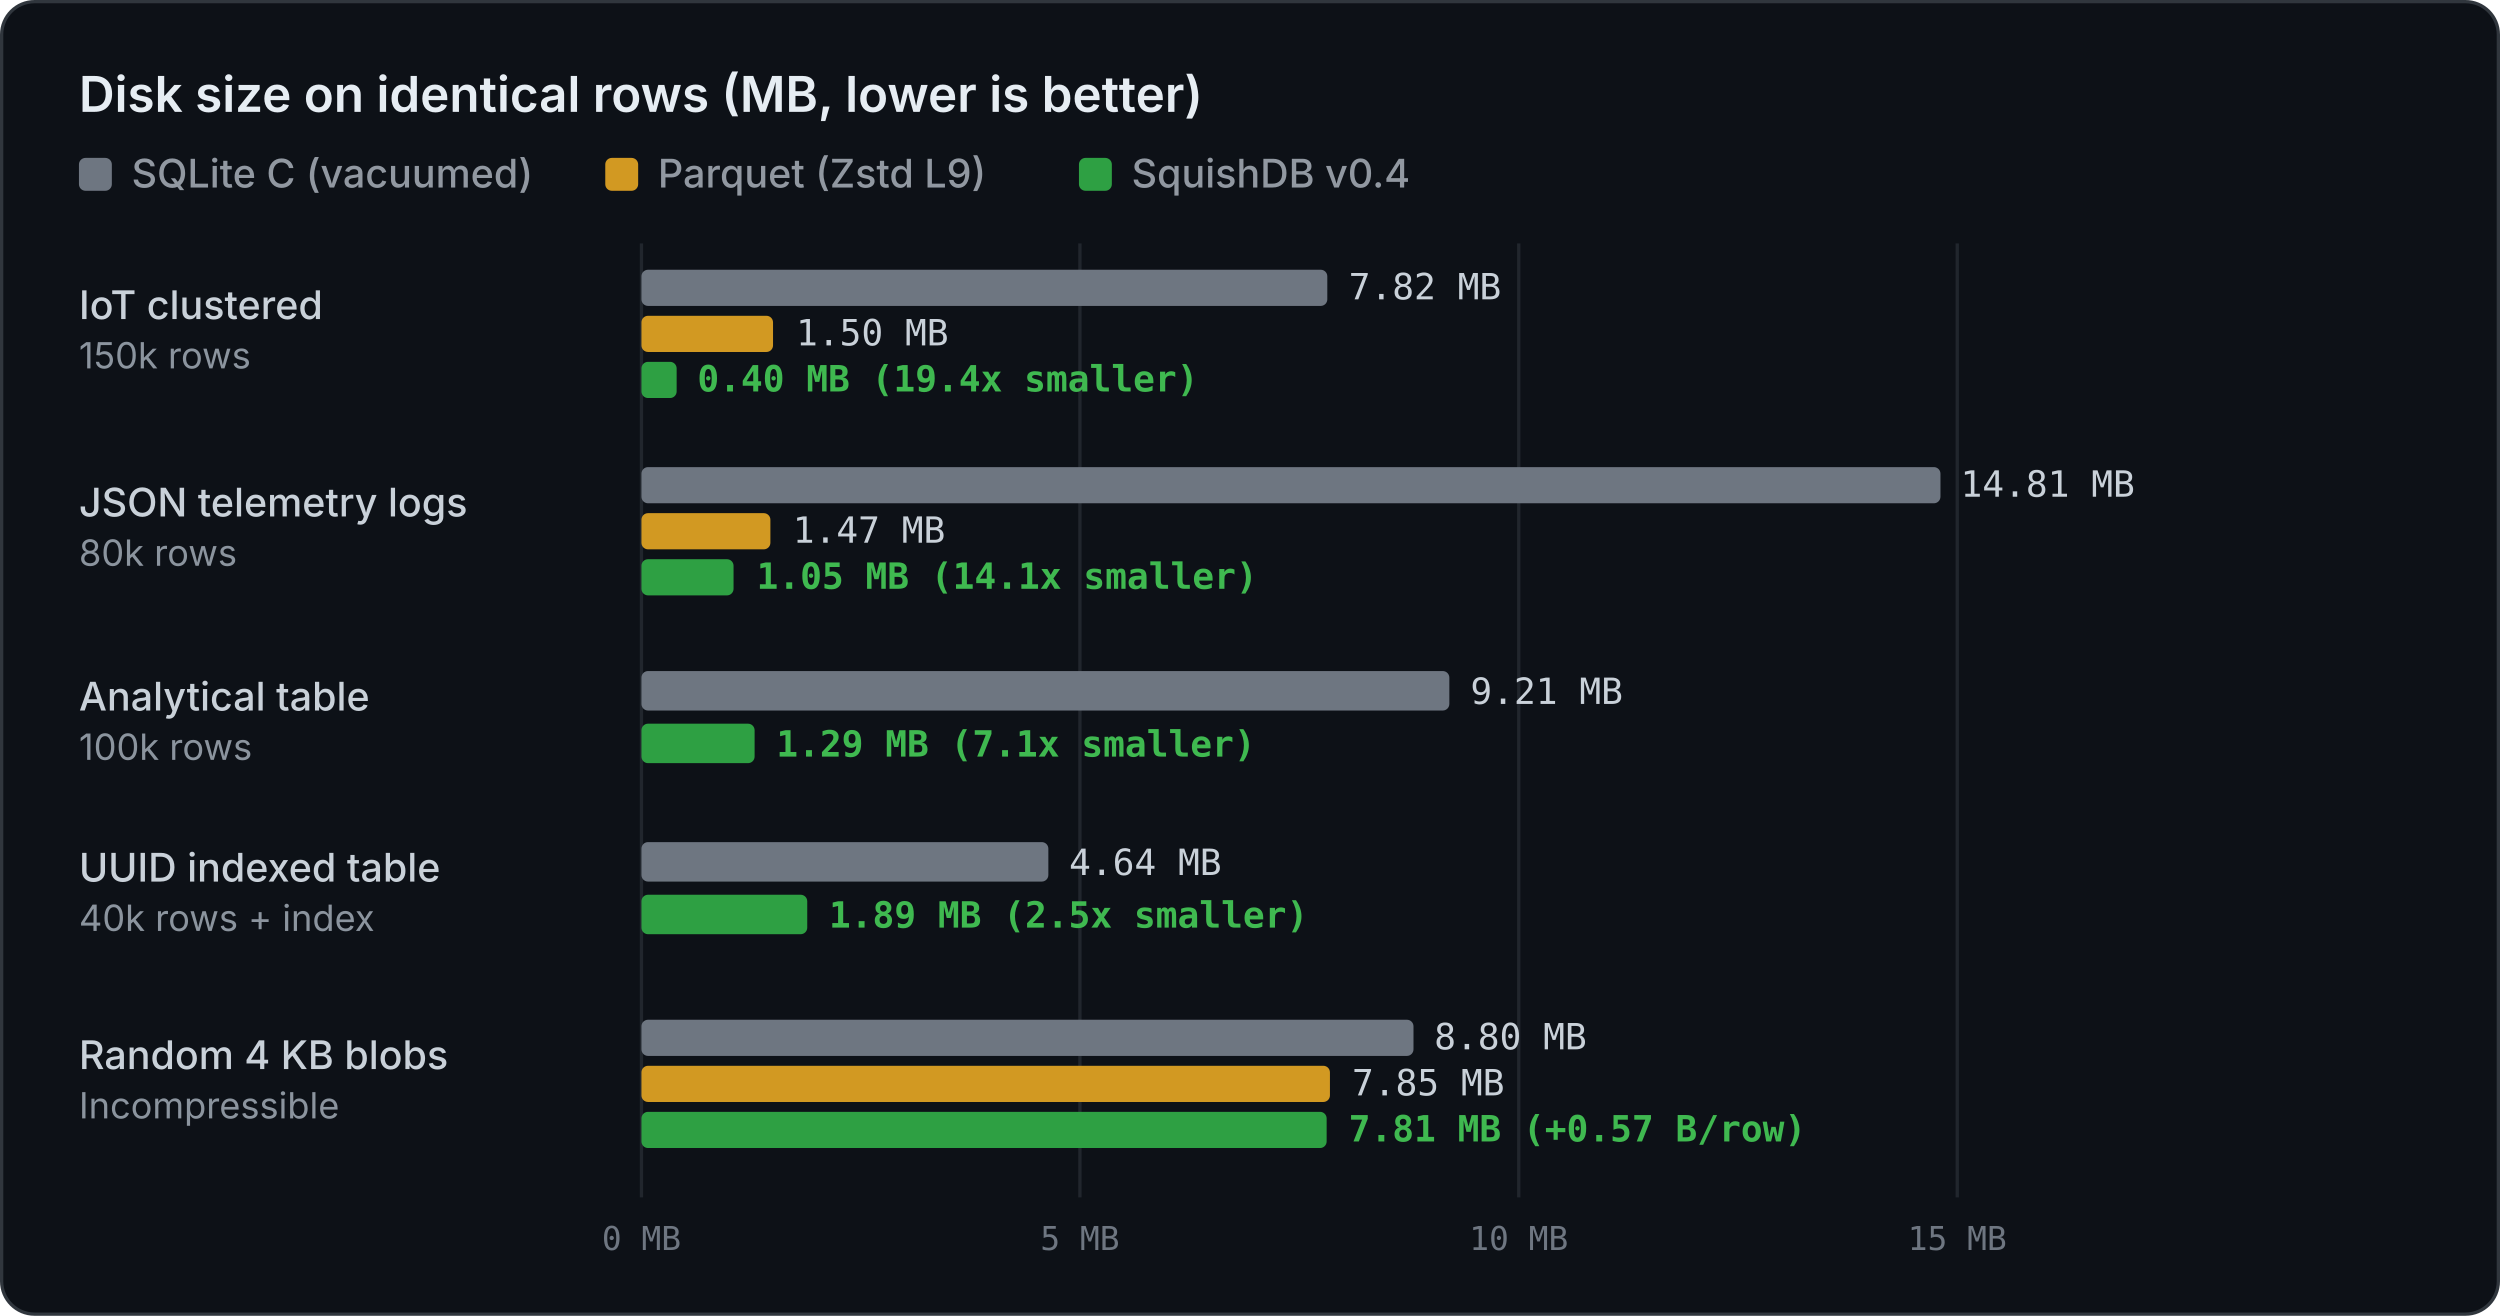
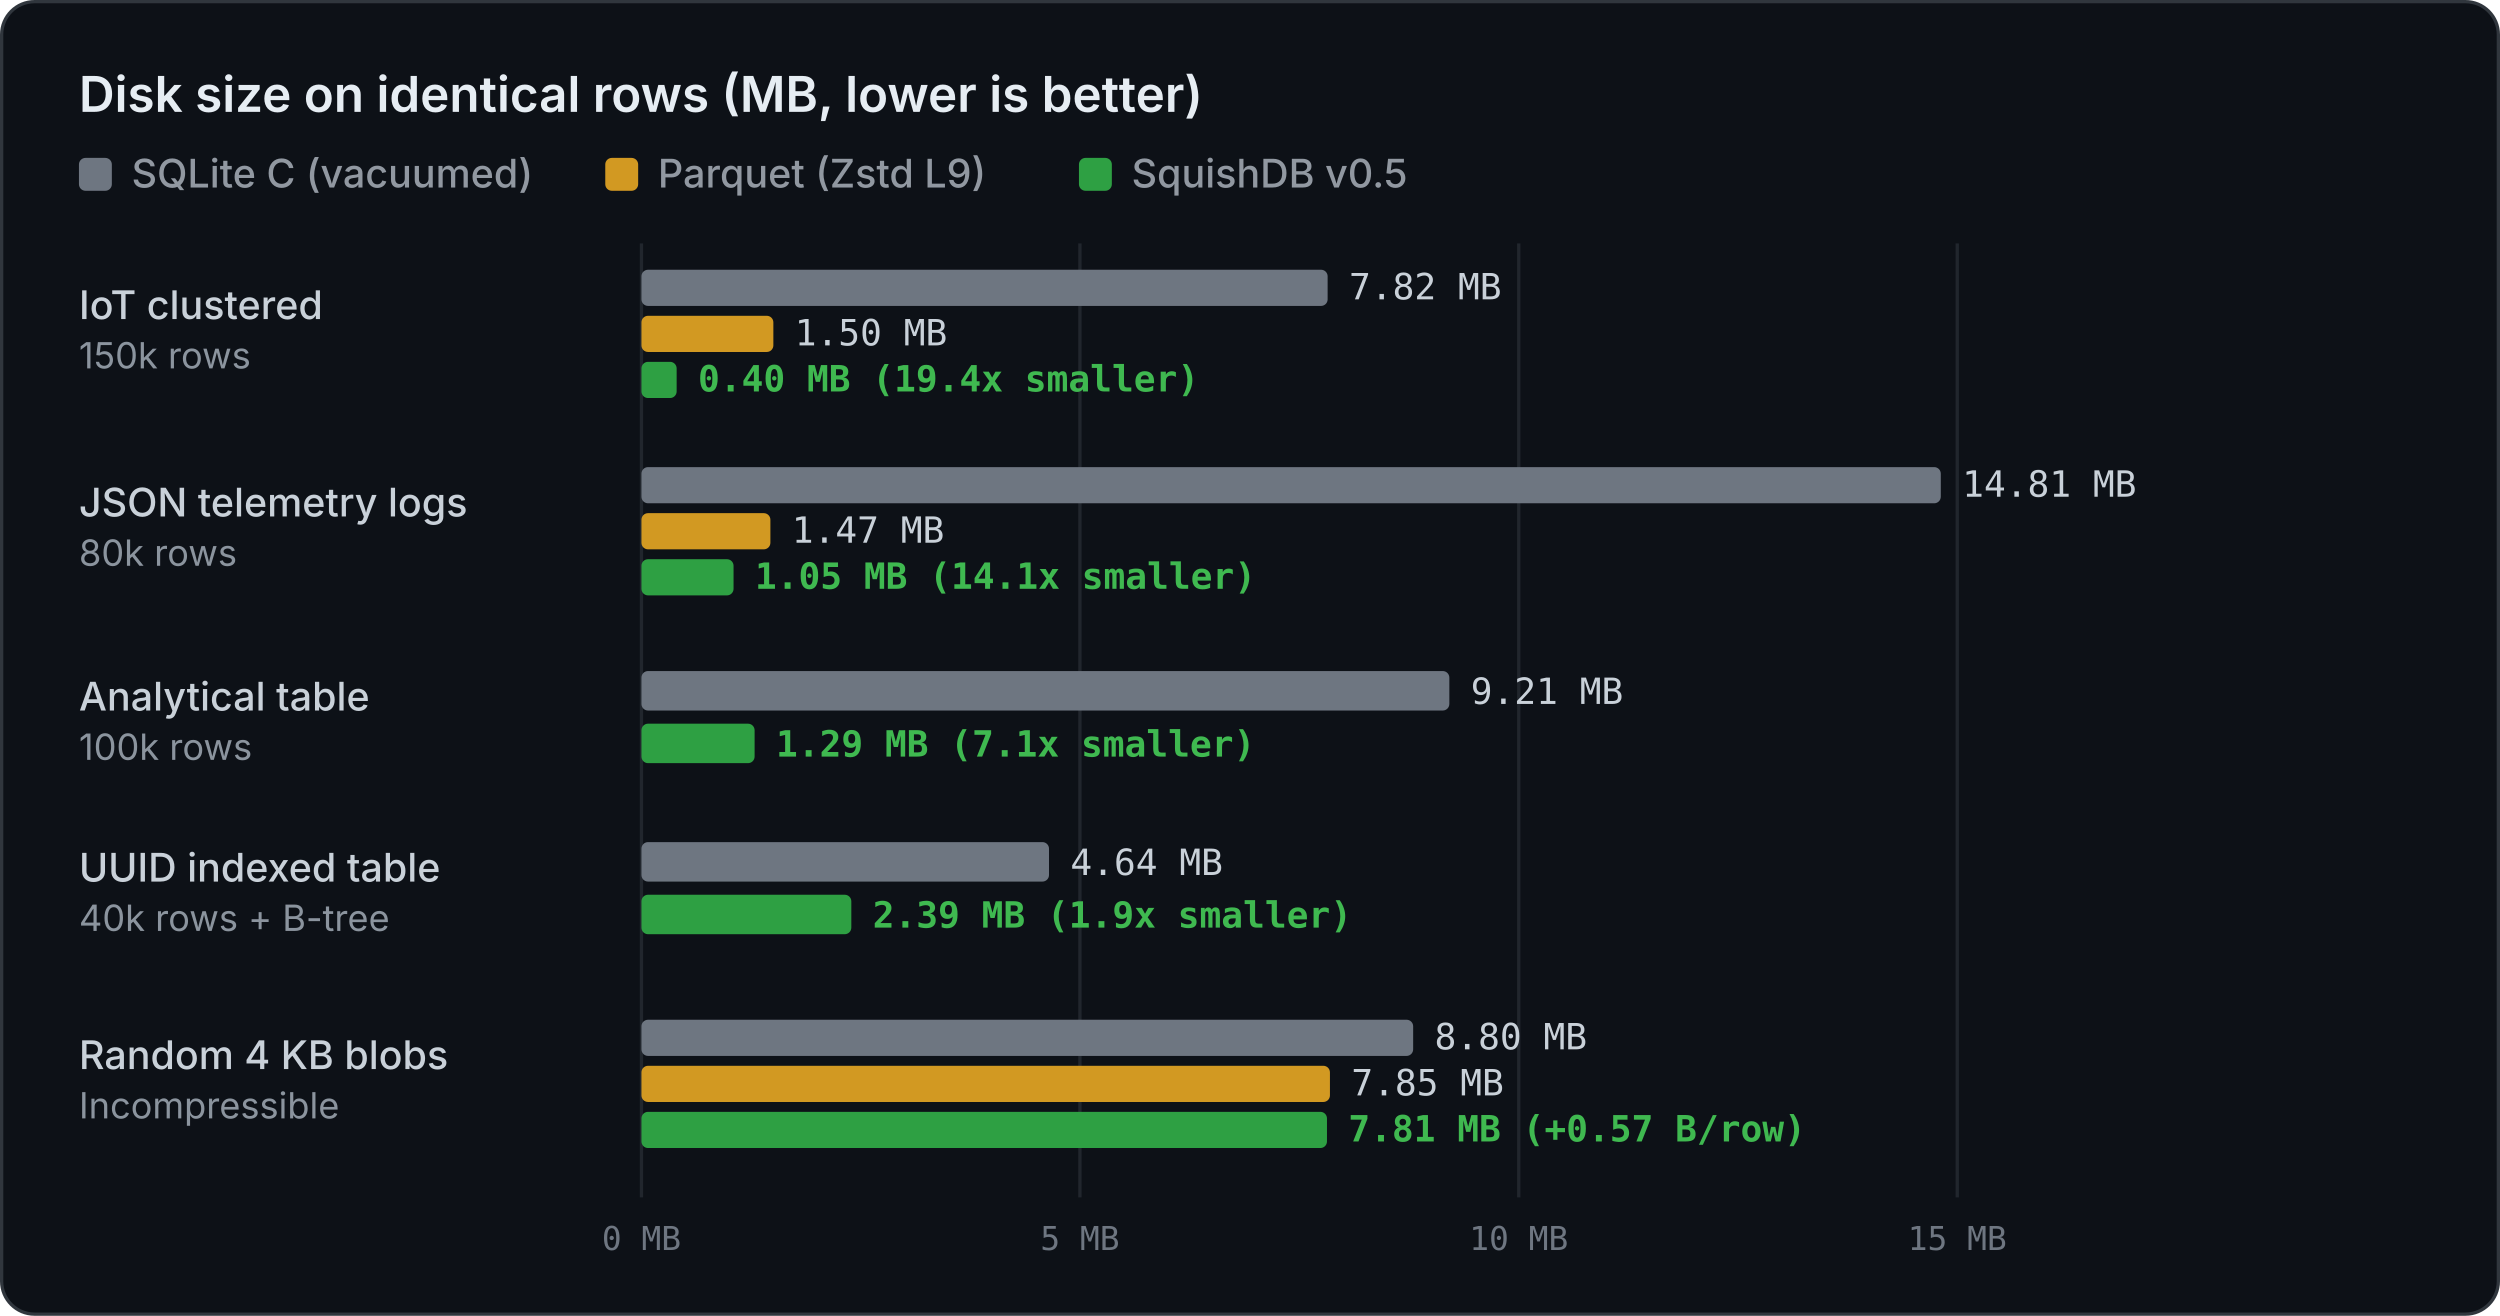
<svg xmlns="http://www.w3.org/2000/svg" viewBox="0 0 760 400" width="760" height="400" role="img" aria-label="Disk size comparison between SQLite, Parquet, and SquishDB">
  <defs>
    <style>
      .bg { fill: #0d1117; stroke: #30363d; stroke-width: 1; }
      .title { font: 600 15px system-ui, -apple-system, 'Segoe UI', sans-serif; fill: #e6edf3; }
      .legend { font: 500 12px system-ui, -apple-system, 'Segoe UI', sans-serif; fill: #9198a1; }
      .label { font: 500 12px system-ui, -apple-system, 'Segoe UI', sans-serif; fill: #c9d1d9; }
      .sub { font: 400 11px system-ui, -apple-system, 'Segoe UI', sans-serif; fill: #8b949e; }
      .val { font: 500 11px ui-monospace, SFMono-Regular, Menlo, monospace; fill: #c9d1d9; }
      .val-sq { font: 600 11px ui-monospace, SFMono-Regular, Menlo, monospace; fill: #3fb950; }
      .axis { font: 400 10px ui-monospace, SFMono-Regular, Menlo, monospace; fill: #6e7681; }
      .grid { stroke: #21262d; stroke-width: 1; }
      .bar-sqlite { fill: #6e7681; }
      .bar-parquet { fill: #d29922; }
      .bar-squish { fill: #2ea043; }
    </style>
  </defs>
  <rect class="bg" x="0.5" y="0.5" width="759" height="399" rx="10" />
  <text class="title" x="24" y="34">Disk size on identical rows (MB, lower is better)</text>
  <rect class="bar-sqlite" x="24" y="48" width="10" height="10" rx="2" />
  <text class="legend" x="40" y="57">SQLite C (vacuumed)</text>
  <rect class="bar-parquet" x="184" y="48" width="10" height="10" rx="2" />
  <text class="legend" x="200" y="57">Parquet (Zstd L9)</text>
  <rect class="bar-squish" x="328" y="48" width="10" height="10" rx="2" />
-   <text class="legend" x="344" y="57">SquishDB v0.4</text>
+   <text class="legend" x="344" y="57">SquishDB v0.5</text>
  <line class="grid" x1="195" y1="74" x2="195" y2="364" />
  <line class="grid" x1="328.3" y1="74" x2="328.3" y2="364" />
  <line class="grid" x1="461.7" y1="74" x2="461.7" y2="364" />
  <line class="grid" x1="595" y1="74" x2="595" y2="364" />
  <text class="axis" x="195" y="380" text-anchor="middle">0 MB</text>
  <text class="axis" x="328.3" y="380" text-anchor="middle">5 MB</text>
  <text class="axis" x="461.7" y="380" text-anchor="middle">10 MB</text>
  <text class="axis" x="595" y="380" text-anchor="middle">15 MB</text>
  <text class="label" x="24" y="97">IoT clustered</text>
  <text class="sub" x="24" y="112">150k rows</text>
-   <rect class="bar-sqlite" x="195" y="82" width="208.5" height="11" rx="2" />
-   <text class="val" x="410" y="91">7.82 MB</text>
-   <rect class="bar-parquet" x="195" y="96" width="40.0" height="11" rx="2" />
-   <text class="val" x="242" y="105">1.50 MB</text>
+   <rect class="bar-sqlite" x="195" y="82" width="208.6" height="11" rx="2" />
+   <text class="val" x="410.1" y="91">7.82 MB</text>
+   <rect class="bar-parquet" x="195" y="96" width="40.1" height="11" rx="2" />
+   <text class="val" x="241.6" y="105">1.50 MB</text>
  <rect class="bar-squish" x="195" y="110" width="10.7" height="11" rx="2" />
-   <text class="val-sq" x="212" y="119">0.40 MB (19.4x smaller)</text>
+   <text class="val-sq" x="212.2" y="119">0.40 MB (19.4x smaller)</text>
  <text class="label" x="24" y="157">JSON telemetry logs</text>
  <text class="sub" x="24" y="172">80k rows</text>
-   <rect class="bar-sqlite" x="195" y="142" width="394.9" height="11" rx="2" />
-   <text class="val" x="596" y="151">14.81 MB</text>
+   <rect class="bar-sqlite" x="195" y="142" width="395.0" height="11" rx="2" />
+   <text class="val" x="596.5" y="151">14.81 MB</text>
  <rect class="bar-parquet" x="195" y="156" width="39.2" height="11" rx="2" />
-   <text class="val" x="241" y="165">1.47 MB</text>
+   <text class="val" x="240.7" y="165">1.47 MB</text>
  <rect class="bar-squish" x="195" y="170" width="28.0" height="11" rx="2" />
-   <text class="val-sq" x="230" y="179">1.05 MB (14.1x smaller)</text>
+   <text class="val-sq" x="229.5" y="179">1.05 MB (14.1x smaller)</text>
  <text class="label" x="24" y="216">Analytical table</text>
  <text class="sub" x="24" y="231">100k rows</text>
  <rect class="bar-sqlite" x="195" y="204" width="245.6" height="12" rx="2" />
-   <text class="val" x="447" y="214">9.21 MB</text>
+   <text class="val" x="447.1" y="214">9.21 MB</text>
  <rect class="bar-squish" x="195" y="220" width="34.4" height="12" rx="2" />
-   <text class="val-sq" x="236" y="230">1.29 MB (7.1x smaller)</text>
+   <text class="val-sq" x="235.9" y="230">1.29 MB (7.1x smaller)</text>
  <text class="label" x="24" y="268">UUID indexed table</text>
-   <text class="sub" x="24" y="283">40k rows + index</text>
-   <rect class="bar-sqlite" x="195" y="256" width="123.7" height="12" rx="2" />
-   <text class="val" x="325" y="266">4.64 MB</text>
-   <rect class="bar-squish" x="195" y="272" width="50.4" height="12" rx="2" />
-   <text class="val-sq" x="252" y="282">1.89 MB (2.5x smaller)</text>
+   <text class="sub" x="24" y="283">40k rows + B-tree</text>
+   <rect class="bar-sqlite" x="195" y="256" width="123.9" height="12" rx="2" />
+   <text class="val" x="325.4" y="266">4.64 MB</text>
+   <rect class="bar-squish" x="195" y="272" width="63.8" height="12" rx="2" />
+   <text class="val-sq" x="265.3" y="282">2.39 MB (1.9x smaller)</text>
  <text class="label" x="24" y="325">Random 4 KB blobs</text>
  <text class="sub" x="24" y="340">Incompressible</text>
-   <rect class="bar-sqlite" x="195" y="310" width="234.7" height="11" rx="2" />
-   <text class="val" x="436" y="319">8.80 MB</text>
+   <rect class="bar-sqlite" x="195" y="310" width="234.6" height="11" rx="2" />
+   <text class="val" x="436.1" y="319">8.80 MB</text>
  <rect class="bar-parquet" x="195" y="324" width="209.3" height="11" rx="2" />
-   <text class="val" x="411" y="333">7.85 MB</text>
-   <rect class="bar-squish" x="195" y="338" width="208.3" height="11" rx="2" />
-   <text class="val-sq" x="410" y="347">7.81 MB (+0.57 B/row)</text>
+   <text class="val" x="410.8" y="333">7.85 MB</text>
+   <rect class="bar-squish" x="195" y="338" width="208.4" height="11" rx="2" />
+   <text class="val-sq" x="409.9" y="347">7.81 MB (+0.57 B/row)</text>
</svg>
